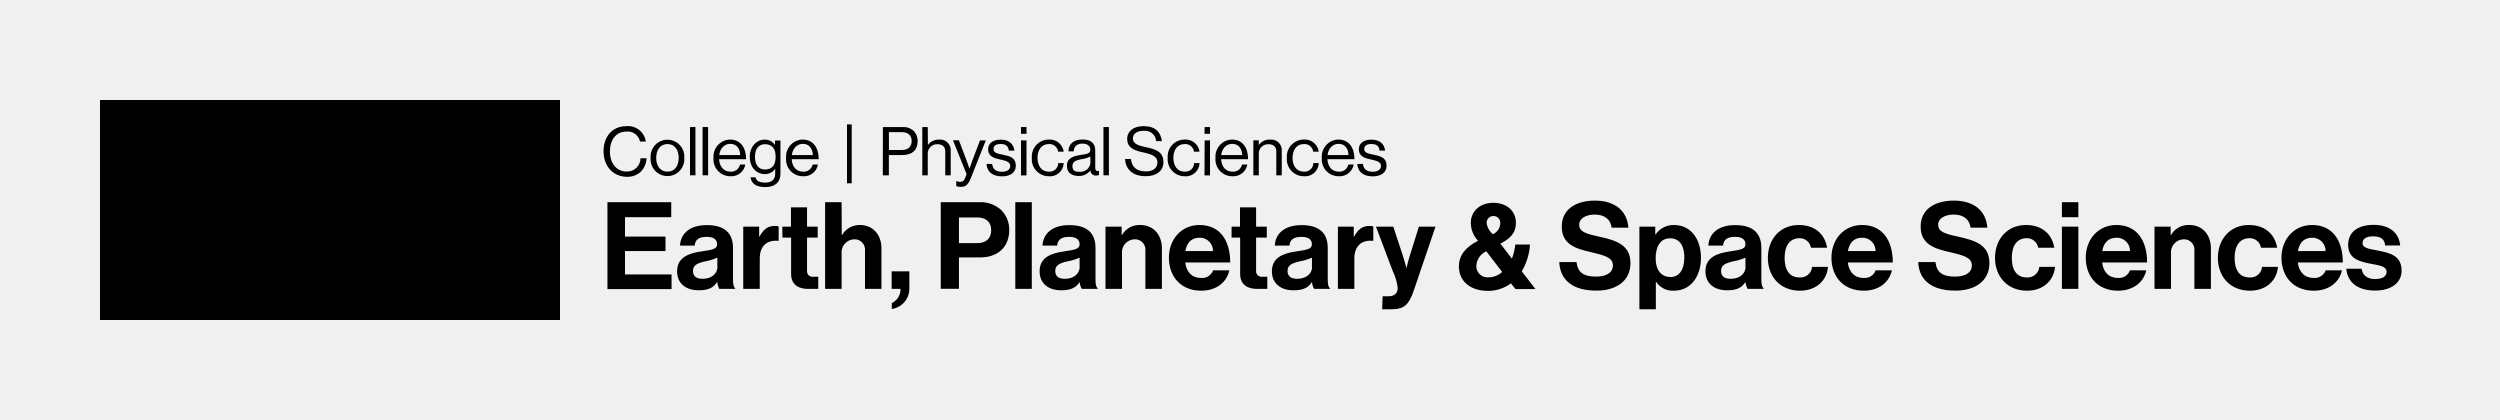
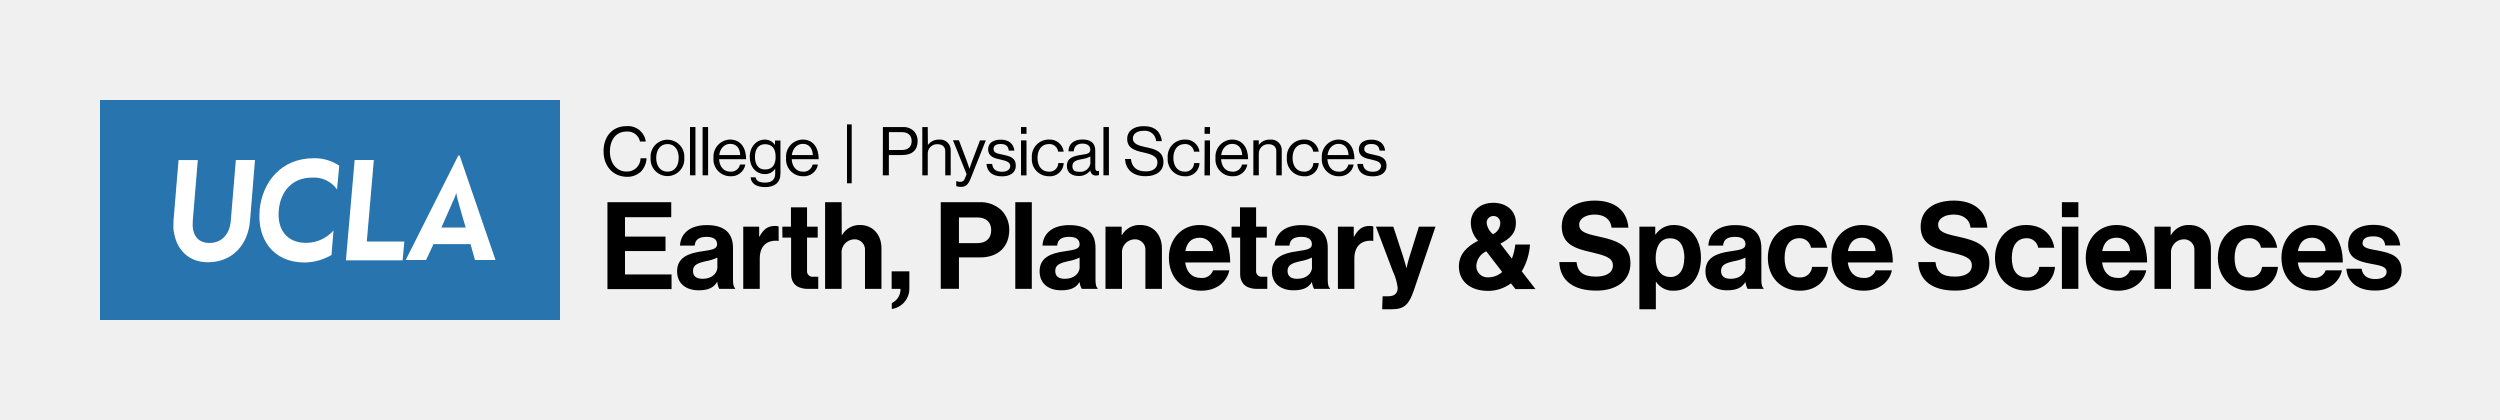
<svg xmlns="http://www.w3.org/2000/svg" viewBox="0 0 500 84">
-   <defs />
+   <defs>
+     <style>.cls-1{fill:#2774ae;}.cls-2{fill:#fff;}</style>
+   </defs>
  <g id="Boxed_Black" data-name="Boxed Black">
    <path d="M121.49,40.44h12.76v3H125v3.88h8.1v2.89H125v4.68h9.31v2.93H121.49Z" />
    <path d="M143.47,56.39h-.05c-.63,1-1.53,1.67-3.66,1.67-2.55,0-4.34-1.33-4.34-3.8,0-2.74,2.23-3.62,5-4,2.06-.3,3-.46,3-1.41s-.7-1.48-2.08-1.48c-1.55,0-2.31.56-2.4,1.75H136c.1-2.19,1.72-4.1,5.36-4.1s5.24,1.67,5.24,4.58v6.33c0,1,.14,1.5.43,1.72v.12h-3.17A3.21,3.21,0,0,1,143.47,56.39Zm0-3V51.52a8.9,8.9,0,0,1-2.3.72c-1.72.39-2.57.78-2.57,1.94s.78,1.58,1.94,1.58C142.45,55.76,143.49,54.6,143.49,53.38Z" />
    <path d="M151.83,47.32h.07c.75-1.4,1.6-2.13,3.06-2.13a2,2,0,0,1,.77.1v2.88h-.07c-2.16-.22-3.71.92-3.71,3.54v6.06h-3.3V45.33h3.18Z" />
    <path d="M156.46,45.33h1.73V41.46h3.22v3.87h2.13v2.19h-2.13v6.59a1.1,1.1,0,0,0,1.24,1.24c.41,0,1,0,1,0v2.43s-.75,0-2.06,0c-1.6,0-3.37-.63-3.37-3V47.52h-1.73Z" />
    <path d="M168.35,47h.07A4,4,0,0,1,172,45c2.57,0,4.29,1.93,4.29,4.65v8.12H173V50.13a2.07,2.07,0,0,0-2.16-2.27,2.6,2.6,0,0,0-2.52,2.86v7.05h-3.3V40.44h3.3Z" />
    <path d="M178.36,60.61a3,3,0,0,0,1.74-2.84h-1.77V54.26h3.54v3.32a4.11,4.11,0,0,1-3.51,4.22Z" />
    <path d="M188.15,40.44h7.62a6.08,6.08,0,0,1,4.53,1.62A5.54,5.54,0,0,1,201.85,46c0,3.28-2.16,5.48-5.79,5.48h-4.27v6.28h-3.64Zm3.64,8.19h3.64c1.84,0,2.81-1,2.81-2.59s-1-2.55-2.76-2.55h-3.69Z" />
    <path d="M203.06,40.44h3.3V57.77h-3.3Z" />
    <path d="M215.92,56.39h0c-.63,1-1.53,1.67-3.66,1.67-2.55,0-4.34-1.33-4.34-3.8,0-2.74,2.23-3.62,5-4,2.06-.3,3-.46,3-1.41s-.7-1.48-2.09-1.48c-1.55,0-2.3.56-2.4,1.75h-2.93c.1-2.19,1.72-4.1,5.36-4.1s5.24,1.67,5.24,4.58v6.33c0,1,.14,1.5.43,1.72v.12h-3.17A3.21,3.21,0,0,1,215.92,56.39Zm0-3V51.52a9,9,0,0,1-2.3.72c-1.72.39-2.57.78-2.57,1.94s.77,1.58,1.94,1.58C214.9,55.76,215.94,54.6,215.94,53.38Z" />
    <path d="M224.33,47h.07a4,4,0,0,1,3.68-2c2.57,0,4.3,1.93,4.3,4.65v8.12h-3.3V50.13a2.07,2.07,0,0,0-2.16-2.27,2.59,2.59,0,0,0-2.52,2.86v7.05h-3.3V45.33h3.23Z" />
    <path d="M233.78,51.54c0-3.68,2.49-6.54,6.13-6.54,4,0,6.13,3,6.13,7.49h-9c.25,1.91,1.31,3.1,3.18,3.1a2.31,2.31,0,0,0,2.4-1.53h3.25c-.46,2.21-2.42,4.08-5.62,4.08C236.1,58.14,233.78,55.25,233.78,51.54Zm3.29-1.33h5.53A2.62,2.62,0,0,0,240,47.54C238.21,47.54,237.36,48.58,237.07,50.21Z" />
    <path d="M246.32,45.33H248V41.46h3.22v3.87h2.14v2.19h-2.14v6.59a1.1,1.1,0,0,0,1.24,1.24c.41,0,1,0,1,0v2.43s-.75,0-2.06,0c-1.6,0-3.37-.63-3.37-3V47.52h-1.72Z" />
    <path d="M262.39,56.39h0c-.64,1-1.53,1.67-3.67,1.67-2.54,0-4.34-1.33-4.34-3.8,0-2.74,2.23-3.62,5-4,2.06-.3,3-.46,3-1.41s-.71-1.48-2.09-1.48c-1.55,0-2.3.56-2.4,1.75h-2.93c.09-2.19,1.72-4.1,5.35-4.1s5.24,1.67,5.24,4.58v6.33c0,1,.15,1.5.44,1.72v.12h-3.18A3.52,3.52,0,0,1,262.39,56.39Zm0-3V51.52a9,9,0,0,1-2.31.72c-1.72.39-2.57.78-2.57,1.94s.78,1.58,1.94,1.58C261.38,55.76,262.42,54.6,262.42,53.38Z" />
    <path d="M270.75,47.32h.08c.75-1.4,1.6-2.13,3.05-2.13a2,2,0,0,1,.78.1v2.88h-.08c-2.15-.22-3.71.92-3.71,3.54v6.06h-3.29V45.33h3.17Z" />
    <path d="M276.53,59.25h1.16c1.31,0,1.85-.68,1.85-1.7a11.05,11.05,0,0,0-1-3.37l-3.35-8.85h3.47l1.84,5.6c.39,1.14.8,2.72.8,2.72h0s.34-1.58.73-2.72l1.75-5.6h3.32l-4.34,12.76c-.95,2.76-1.87,3.76-4.39,3.76h-1.94Z" />
    <path d="M291.78,53.31c0-2.47,1.58-4,3.83-5.16a5.25,5.25,0,0,1-1.45-3.59c0-2.26,1.79-4,4.48-4s4.54,1.6,4.54,4c0,2.14-1.24,3.2-3.11,4.17l2.31,3a11.28,11.28,0,0,0,.68-2.82H306a12,12,0,0,1-1.65,5.36l2.74,3.54h-4l-.9-1.14a7.67,7.67,0,0,1-4.61,1.51C293.75,58.14,291.78,56,291.78,53.31Zm8.66,1.09-3.18-4.14a3.35,3.35,0,0,0-2,3,2.24,2.24,0,0,0,2.4,2.21A4.21,4.21,0,0,0,300.44,54.4Zm-1.84-7.56a2.47,2.47,0,0,0,1.45-2.26,1.33,1.33,0,0,0-1.36-1.38,1.34,1.34,0,0,0-1.36,1.41A3.41,3.41,0,0,0,298.6,46.84Z" />
    <path d="M311.86,52.41h3.44c.25,2.09,1.43,2.91,3.91,2.91,1.79,0,3.37-.63,3.37-2.23s-1.65-2-4.29-2.64c-3.11-.7-5.94-1.53-5.94-5.14,0-3.42,2.78-5.19,6.64-5.19s6.42,1.92,6.69,5.41h-3.37c-.19-1.75-1.55-2.62-3.35-2.62s-3.12.8-3.12,2c0,1.4,1.21,1.81,3.78,2.37,3.56.78,6.47,1.63,6.47,5.36,0,3.52-2.83,5.48-6.74,5.48C314.65,58.16,312,56.08,311.86,52.41Z" />
    <path d="M327.88,45.33h3.17v1.56h.07A4.34,4.34,0,0,1,334.79,45c3.29,0,5.4,2.69,5.4,6.57s-2.18,6.57-5.38,6.57a4,4,0,0,1-3.59-1.77h-.05v5.48h-3.29Zm9,6.33c0-2.35-.83-4-2.86-4s-2.89,1.77-2.89,4,1,3.74,3,3.74C335.78,55.4,336.85,54,336.85,51.66Z" />
    <path d="M349.09,56.39h0c-.63,1-1.52,1.67-3.66,1.67-2.54,0-4.34-1.33-4.34-3.8,0-2.74,2.23-3.62,5-4,2.06-.3,3-.46,3-1.41s-.7-1.48-2.08-1.48c-1.55,0-2.3.56-2.4,1.75h-2.94c.1-2.19,1.73-4.1,5.36-4.1s5.24,1.67,5.24,4.58v6.33c0,1,.15,1.5.44,1.72v.12h-3.18A3.52,3.52,0,0,1,349.09,56.39Zm0-3V51.52a9,9,0,0,1-2.31.72c-1.72.39-2.57.78-2.57,1.94s.78,1.58,1.94,1.58C348.07,55.76,349.12,54.6,349.12,53.38Z" />
    <path d="M353.57,51.57c0-3.71,2.42-6.57,6.2-6.57,3.23,0,5.22,1.86,5.65,4.55H362.2a2.28,2.28,0,0,0-2.28-1.91c-2,0-3,1.53-3,3.93s.95,3.92,3,3.92a2.32,2.32,0,0,0,2.5-2.11h3.18c-.22,2.65-2.28,4.76-5.61,4.76C356,58.14,353.57,55.28,353.57,51.57Z" />
    <path d="M366.29,51.54c0-3.68,2.49-6.54,6.13-6.54,4,0,6.14,3,6.14,7.49h-9c.24,1.91,1.31,3.1,3.17,3.1a2.31,2.31,0,0,0,2.4-1.53h3.25c-.46,2.21-2.42,4.08-5.62,4.08C368.61,58.14,366.29,55.25,366.29,51.54Zm3.29-1.33h5.53a2.62,2.62,0,0,0-2.64-2.67C370.72,47.54,369.88,48.58,369.58,50.21Z" />
    <path d="M383.65,52.41h3.44c.24,2.09,1.43,2.91,3.91,2.91,1.79,0,3.37-.63,3.37-2.23s-1.65-2-4.3-2.64c-3.1-.7-5.94-1.53-5.94-5.14,0-3.42,2.79-5.19,6.65-5.19s6.42,1.92,6.69,5.41H394.1c-.19-1.75-1.55-2.62-3.35-2.62s-3.12.8-3.12,2c0,1.4,1.21,1.81,3.78,2.37,3.56.78,6.47,1.63,6.47,5.36,0,3.52-2.83,5.48-6.74,5.48C386.44,58.16,383.77,56.08,383.65,52.41Z" />
    <path d="M399,51.57c0-3.71,2.43-6.57,6.21-6.57,3.23,0,5.21,1.86,5.65,4.55h-3.22a2.28,2.28,0,0,0-2.28-1.91c-2,0-3,1.53-3,3.93s.95,3.92,3,3.92a2.33,2.33,0,0,0,2.5-2.11H411c-.22,2.65-2.28,4.76-5.6,4.76C401.46,58.14,399,55.28,399,51.57Z" />
    <path d="M412.38,40.44h3.29v3h-3.29Zm0,4.89h3.29V57.77h-3.29Z" />
    <path d="M417.15,51.54c0-3.68,2.5-6.54,6.14-6.54,4,0,6.13,3,6.13,7.49h-9c.24,1.91,1.31,3.1,3.18,3.1a2.33,2.33,0,0,0,2.4-1.53h3.25c-.46,2.21-2.43,4.08-5.63,4.08C419.48,58.14,417.15,55.25,417.15,51.54Zm3.3-1.33H426a2.62,2.62,0,0,0-2.64-2.67C421.59,47.54,420.74,48.58,420.45,50.21Z" />
    <path d="M434.13,47h.07a4,4,0,0,1,3.69-2c2.57,0,4.29,1.93,4.29,4.65v8.12h-3.3V50.13a2.07,2.07,0,0,0-2.16-2.27,2.6,2.6,0,0,0-2.52,2.86v7.05h-3.3V45.33h3.23Z" />
    <path d="M443.57,51.57c0-3.71,2.43-6.57,6.21-6.57,3.22,0,5.21,1.86,5.65,4.55H452.2a2.26,2.26,0,0,0-2.28-1.91c-2,0-3,1.53-3,3.93s.94,3.92,3,3.92a2.31,2.31,0,0,0,2.49-2.11h3.18c-.22,2.65-2.28,4.76-5.6,4.76C446,58.14,443.57,55.28,443.57,51.57Z" />
    <path d="M456.29,51.54c0-3.68,2.5-6.54,6.14-6.54,4,0,6.13,3,6.13,7.49h-9c.24,1.91,1.31,3.1,3.18,3.1a2.33,2.33,0,0,0,2.4-1.53h3.25c-.46,2.21-2.43,4.08-5.63,4.08C458.62,58.14,456.29,55.25,456.29,51.54Zm3.3-1.33h5.53a2.63,2.63,0,0,0-2.65-2.67C460.73,47.54,459.88,48.58,459.59,50.21Z" />
    <path d="M469.27,53.75h3.05c.22,1.43,1.24,2.06,2.72,2.06s2.28-.56,2.28-1.43c0-1.19-1.58-1.31-3.27-1.65-2.23-.44-4.42-1-4.42-3.76s2.23-4,5.07-4c3.27,0,5.09,1.62,5.34,4.12h-3c-.14-1.34-1-1.82-2.4-1.82s-2.13.48-2.13,1.38c0,1.07,1.65,1.16,3.42,1.53,2.08.43,4.39,1,4.39,3.93,0,2.49-2.14,4-5.24,4C471.48,58.14,469.46,56.39,469.27,53.75Z" />
    <path d="M120.71,30.23c0-2.84,1.7-5,4.57-5a3.59,3.59,0,0,1,3.88,3.08H128a2.51,2.51,0,0,0-2.71-2c-2.12,0-3.31,1.71-3.31,4s1.31,4,3.32,4a2.68,2.68,0,0,0,2.81-2.66h1.2a4.1,4.1,0,0,1-1.16,2.71,4,4,0,0,1-2.89,1C122.49,35.25,120.71,33.16,120.71,30.23Z" />
    <path d="M130.12,31.58a3.38,3.38,0,1,1,6.74,0,3.38,3.38,0,1,1-6.74,0Zm5.62,0c0-1.54-.76-2.77-2.24-2.77s-2.26,1.23-2.26,2.77.77,2.75,2.26,2.75S135.74,33.12,135.74,31.58Z" />
    <path d="M138,25.41h1.09v9.65H138Z" />
    <path d="M140.52,25.41h1.1v9.65h-1.1Z" />
    <path d="M142.7,31.58A3.41,3.41,0,0,1,146,27.91c2.1,0,3.22,1.62,3.22,3.93h-5.41c.09,1.41.86,2.49,2.26,2.49A1.8,1.8,0,0,0,148,32.9h1.07a2.85,2.85,0,0,1-3,2.35A3.37,3.37,0,0,1,142.7,31.58Zm1.15-.57h4.2c-.07-1.39-.78-2.24-2-2.24S144,29.74,143.85,31Z" />
    <path d="M150.12,35.46h1c.11.76.84,1.06,1.92,1.06,1.28,0,2-.58,2-1.79v-1h0A2.37,2.37,0,0,1,153,34.82c-1.81,0-3.05-1.44-3.05-3.46s1.36-3.44,3-3.44A2.41,2.41,0,0,1,155,29h0v-.89h1.09v6.61c0,1.83-1.21,2.7-3.06,2.7S150.24,36.66,150.12,35.46Zm5-4.15c0-1.53-.65-2.47-2.13-2.47-1.31,0-2,1-2,2.54s.69,2.52,2,2.52C154.62,33.9,155.13,32.78,155.13,31.31Z" />
    <path d="M157.22,31.58a3.4,3.4,0,0,1,3.31-3.67c2.09,0,3.21,1.62,3.21,3.93h-5.4c.08,1.41.85,2.49,2.25,2.49a1.81,1.81,0,0,0,1.94-1.43h1.06a2.84,2.84,0,0,1-3,2.35A3.36,3.36,0,0,1,157.22,31.58Zm1.15-.57h4.2c-.07-1.39-.79-2.24-2-2.24S158.53,29.74,158.37,31Z" />
    <path d="M169.4,24.88h.94V36.66h-.94Z" />
    <path d="M176.58,25.41h4a2.9,2.9,0,0,1,2.3.93,2.82,2.82,0,0,1,.65,1.84c0,1.77-1,2.83-3.12,2.83h-2.64v4.05h-1.21ZM177.79,30h2.54c1.37,0,2-.69,2-1.8s-.71-1.77-1.94-1.77h-2.61Z" />
    <path d="M185.58,29h0a2.62,2.62,0,0,1,2.21-1.08,2.1,2.1,0,0,1,2.35,2.24v4.9h-1.09v-4.8c0-.91-.59-1.42-1.58-1.42a1.85,1.85,0,0,0-1.92,1.93v4.29h-1.09V25.41h1.09Z" />
    <path d="M191.25,37.22v-1h.06a1.49,1.49,0,0,0,.74.15c.46,0,.77-.18,1-.85l.27-.69-2.73-6.78h1.19l1.65,4.35c.21.58.47,1.36.47,1.36h0s.24-.78.46-1.36L196,28.08h1.16l-3,7.55c-.57,1.45-1.11,1.74-2,1.74A2.3,2.3,0,0,1,191.25,37.22Z" />
    <path d="M197.3,32.79h1.13c.14,1.22.95,1.56,2,1.56s1.62-.5,1.62-1.15-.54-1-1.82-1.26-2.6-.56-2.6-2.09c0-1.16.89-1.92,2.51-1.92s2.58.83,2.74,2.19h-1.12c-.11-.92-.61-1.32-1.65-1.32s-1.4.44-1.4,1c0,.75.67.9,1.87,1.14,1.41.29,2.58.6,2.58,2.21,0,1.4-1.15,2.12-2.75,2.12C198.48,35.27,197.41,34.36,197.3,32.79Z" />
    <path d="M204.2,25.41h1.1v1.35h-1.1Zm0,2.67h1.1v7h-1.1Z" />
    <path d="M206.37,31.58a3.39,3.39,0,0,1,3.37-3.67,2.81,2.81,0,0,1,3,2.43h-1.11a1.75,1.75,0,0,0-1.88-1.53c-1.48,0-2.25,1.23-2.25,2.77s.77,2.75,2.25,2.75a1.75,1.75,0,0,0,1.91-1.72h1.08a2.73,2.73,0,0,1-3,2.64A3.39,3.39,0,0,1,206.37,31.58Z" />
    <path d="M218.07,34.09h0a2.82,2.82,0,0,1-2.32,1.11c-1.33,0-2.37-.62-2.37-2,0-1.64,1.3-2,3-2.25,1-.15,1.68-.24,1.68-1s-.57-1.23-1.57-1.23-1.7.49-1.74,1.54h-1.06c0-1.35.94-2.36,2.79-2.36,1.48,0,2.57.55,2.57,2.21v3.32c0,.57.14.88.75.75h0V35a1.42,1.42,0,0,1-.6.11A1.07,1.07,0,0,1,218.07,34.09Zm0-1.61V31.3a5.13,5.13,0,0,1-1.59.51c-1.1.2-2,.39-2,1.42s.73,1.13,1.45,1.13A2,2,0,0,0,218.1,32.48Z" />
    <path d="M220.69,25.41h1.09v9.65h-1.09Z" />
    <path d="M225,31.8h1.19c.16,1.63,1.16,2.48,3,2.48,1.34,0,2.3-.61,2.3-1.81s-1.17-1.63-2.89-2-3.16-.87-3.16-2.69c0-1.59,1.32-2.55,3.28-2.55,2.41,0,3.41,1.23,3.66,3h-1.15a2.23,2.23,0,0,0-2.49-2.07c-1.31,0-2.17.56-2.17,1.56s1.08,1.41,2.53,1.7c1.87.38,3.59.84,3.59,3,0,1.81-1.47,2.82-3.55,2.82C226.41,35.25,225.12,33.74,225,31.8Z" />
    <path d="M233.54,31.58a3.39,3.39,0,0,1,3.37-3.67,2.81,2.81,0,0,1,3,2.43h-1.11a1.75,1.75,0,0,0-1.88-1.53c-1.48,0-2.25,1.23-2.25,2.77s.77,2.75,2.25,2.75a1.74,1.74,0,0,0,1.9-1.72h1.09a2.73,2.73,0,0,1-3,2.64A3.39,3.39,0,0,1,233.54,31.58Z" />
    <path d="M240.93,25.41H242v1.35h-1.1Zm0,2.67H242v7h-1.1Z" />
    <path d="M243.1,31.58a3.4,3.4,0,0,1,3.3-3.67c2.1,0,3.22,1.62,3.22,3.93h-5.4c.08,1.41.85,2.49,2.25,2.49a1.8,1.8,0,0,0,1.93-1.43h1.07a2.84,2.84,0,0,1-3,2.35A3.36,3.36,0,0,1,243.1,31.58Zm1.14-.57h4.2c-.06-1.39-.78-2.24-2-2.24S244.41,29.74,244.24,31Z" />
    <path d="M251.75,29h0A2.62,2.62,0,0,1,254,27.92a2.1,2.1,0,0,1,2.35,2.24v4.9h-1.09v-4.8c0-.91-.59-1.42-1.58-1.42a1.85,1.85,0,0,0-1.92,1.93v4.29h-1.09v-7h1.09Z" />
    <path d="M257.37,31.58a3.4,3.4,0,0,1,3.38-3.67,2.8,2.8,0,0,1,3,2.43h-1.11a1.74,1.74,0,0,0-1.87-1.53c-1.49,0-2.26,1.23-2.26,2.77s.77,2.75,2.26,2.75a1.74,1.74,0,0,0,1.9-1.72h1.08a2.72,2.72,0,0,1-3,2.64A3.4,3.4,0,0,1,257.37,31.58Z" />
    <path d="M264.36,31.58a3.41,3.41,0,0,1,3.31-3.67c2.1,0,3.22,1.62,3.22,3.93h-5.41c.08,1.41.85,2.49,2.26,2.49a1.8,1.8,0,0,0,1.93-1.43h1.07a2.85,2.85,0,0,1-3,2.35A3.37,3.37,0,0,1,264.36,31.58Zm1.15-.57h4.2c-.07-1.39-.78-2.24-2-2.24S265.67,29.74,265.51,31Z" />
    <path d="M271.46,32.79h1.12c.15,1.22,1,1.56,2,1.56s1.62-.5,1.62-1.15-.54-1-1.82-1.26-2.61-.56-2.61-2.09c0-1.16.9-1.92,2.52-1.92s2.57.83,2.74,2.19h-1.12c-.11-.92-.61-1.32-1.65-1.32s-1.41.44-1.41,1c0,.75.68.9,1.88,1.14,1.41.29,2.58.6,2.58,2.21,0,1.4-1.15,2.12-2.75,2.12C272.64,35.27,271.57,34.36,271.46,32.79Z" />
    <g id="_logo_" data-name="&lt;logo&gt;">
      <rect class="cls-1" x="20" y="20" width="92" height="44" />
      <path class="cls-2" d="M34.71,46.23a19,19,0,0,1,0-2.22l1-12h3.85l-1,12.1c-.23,2.62.78,4.48,3.34,4.48s4-1.9,4.24-4.22L47.17,32H51L50,44.22c-.42,4.71-3.48,8.23-8.43,8.23-3.85,0-6.34-2.55-6.81-6.22" />
      <path class="cls-2" d="M51.9,42.17c.51-5.76,4.32-10.53,10.89-10.53a8.87,8.87,0,0,1,5.06,1.49l-.44,4.76a5.64,5.64,0,0,0-5-2.37c-4.1,0-6.34,2.9-6.66,6.57s1.49,6.48,5.46,6.48a7.29,7.29,0,0,0,5.49-2.47L66.3,51a11,11,0,0,1-5.37,1.5c-6.51,0-9.49-4.93-9-10.32" />
      <path class="cls-2" d="M70.93,32h3.84L73.36,48.3h5.51c.38,0,1.7,0,2,0,0,.2-.35,3.77-.35,3.77H69.18Z" />
      <path class="cls-2" d="M90.93,39.49a5.65,5.65,0,0,0,.29-.84h.06a4.61,4.61,0,0,0,.15.85c.21.91,1.7,6,1.7,6H88.28s2.6-5.85,2.65-6m1-8.39h-.27L81.14,52h4.08l1.48-3.18h7.4L95,52H99.1Z" />
    </g>
  </g>
</svg>
